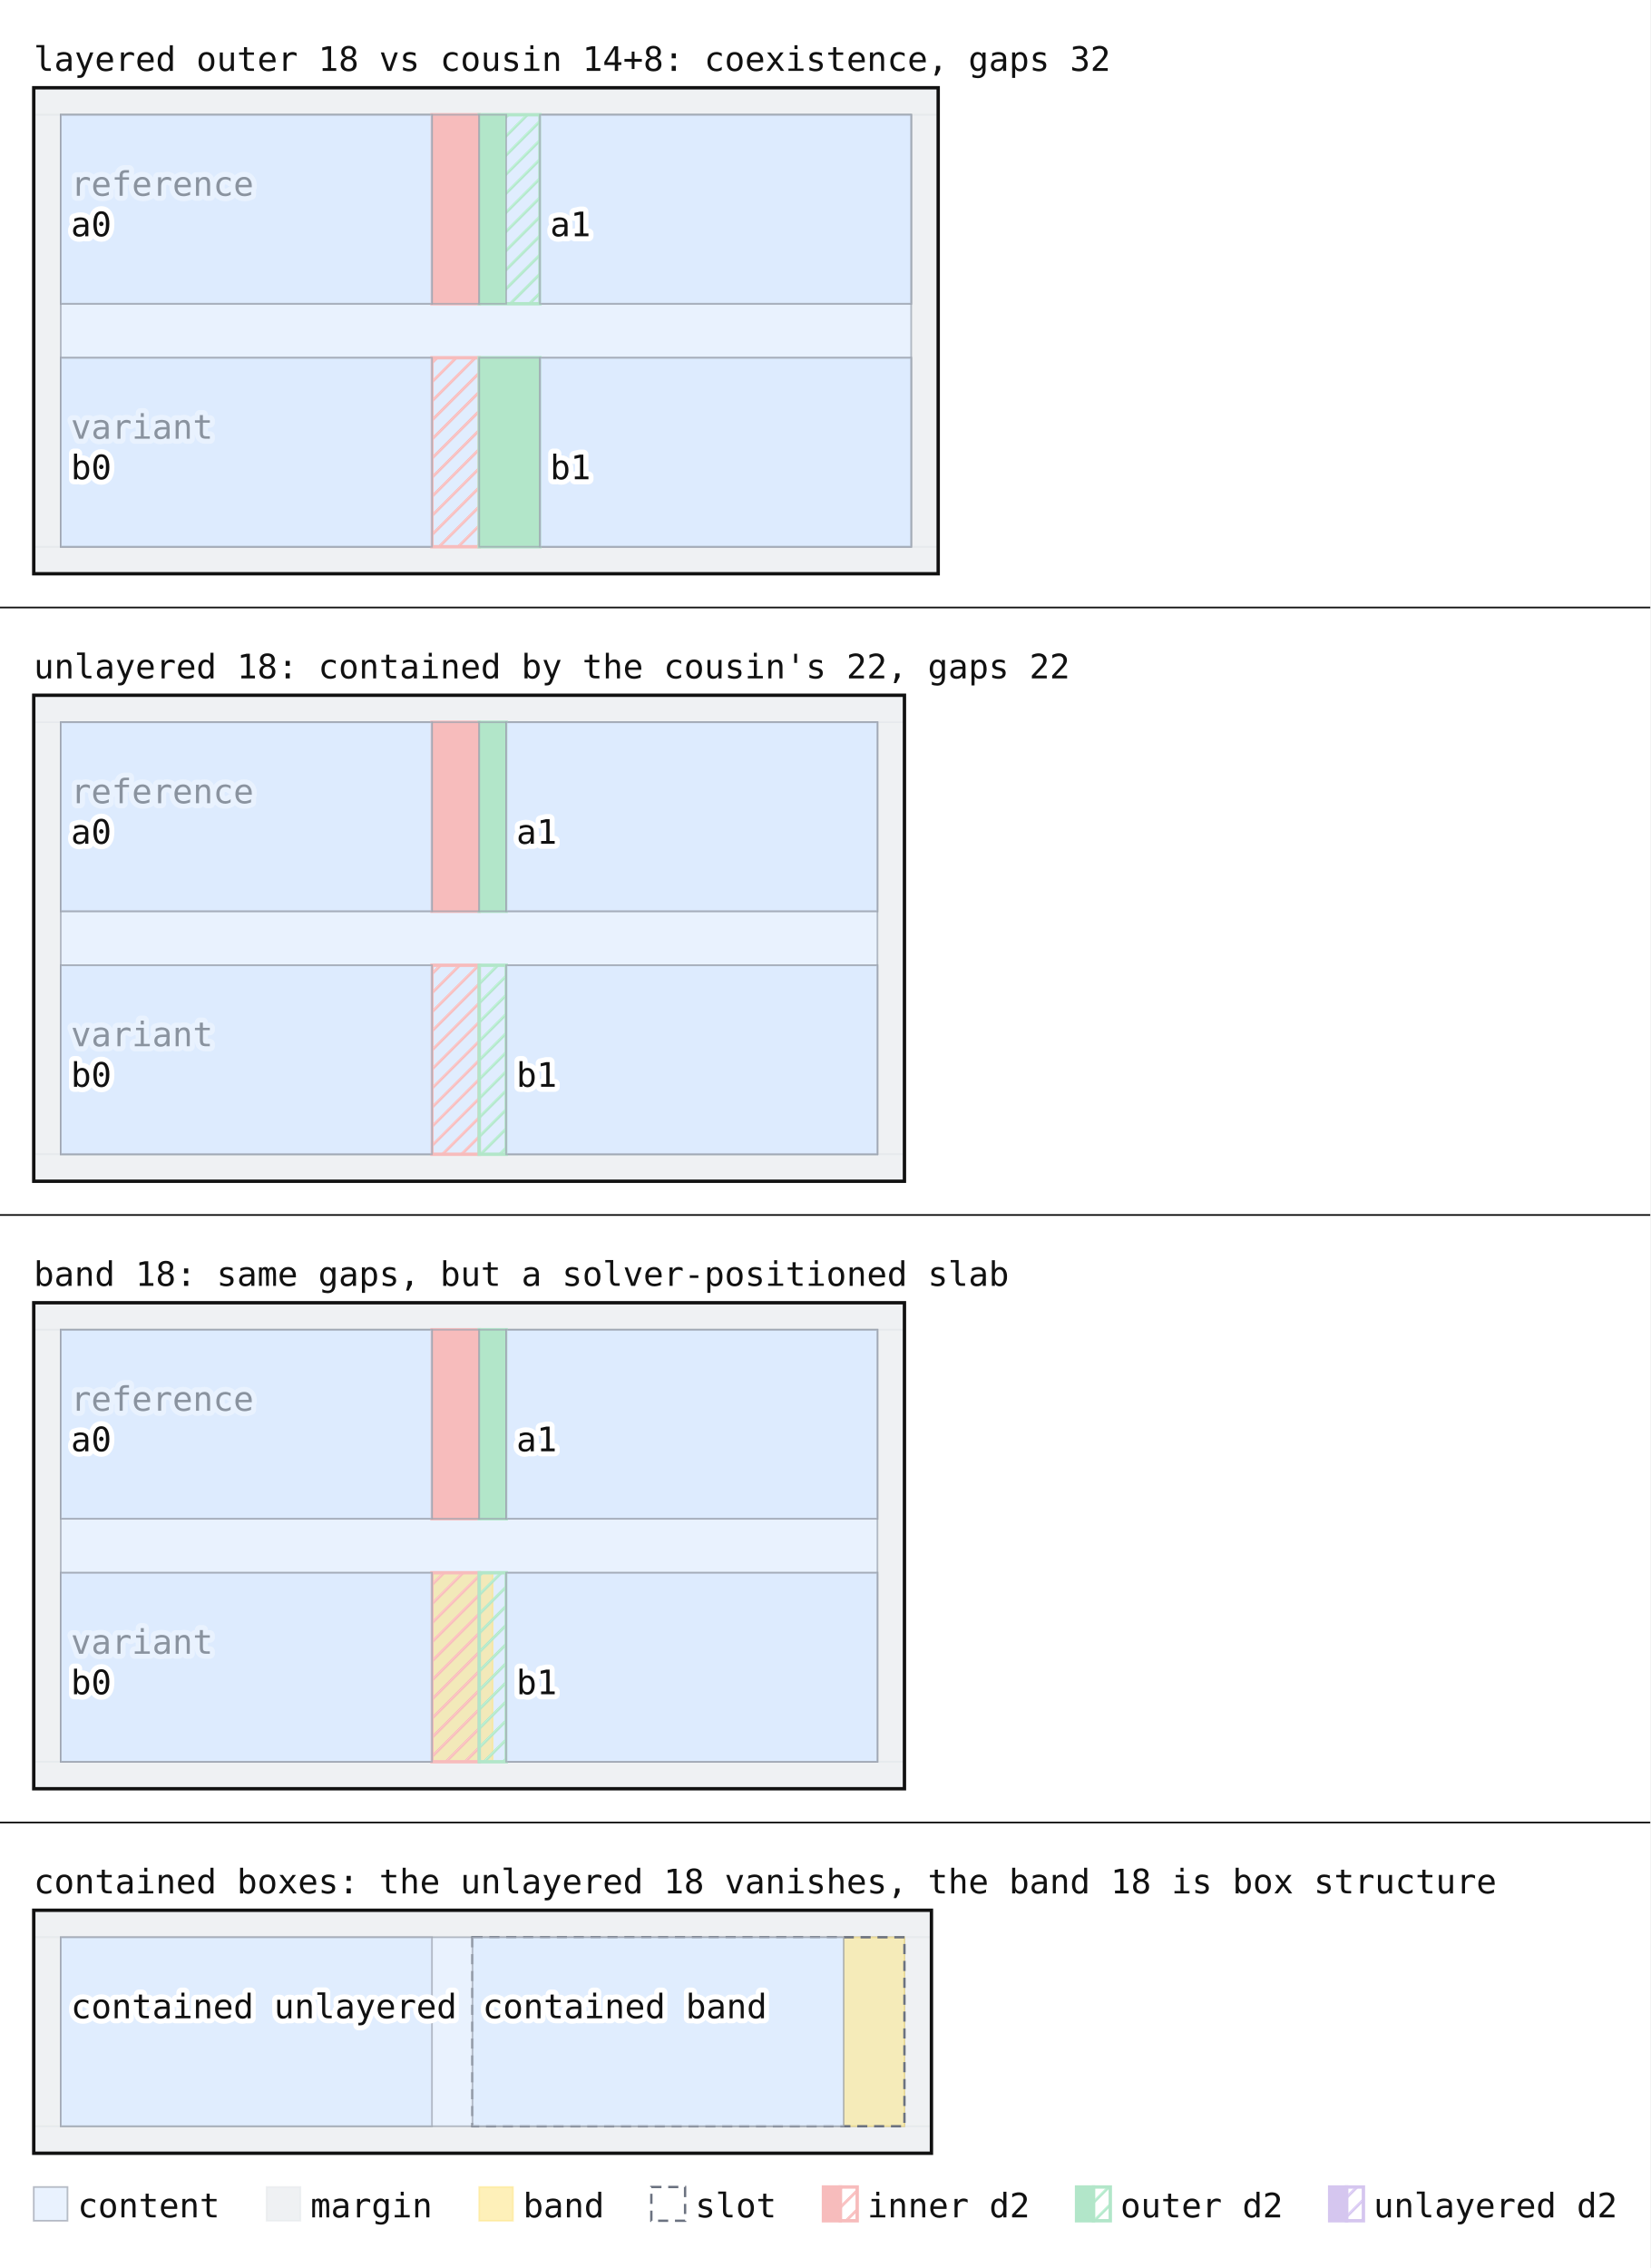
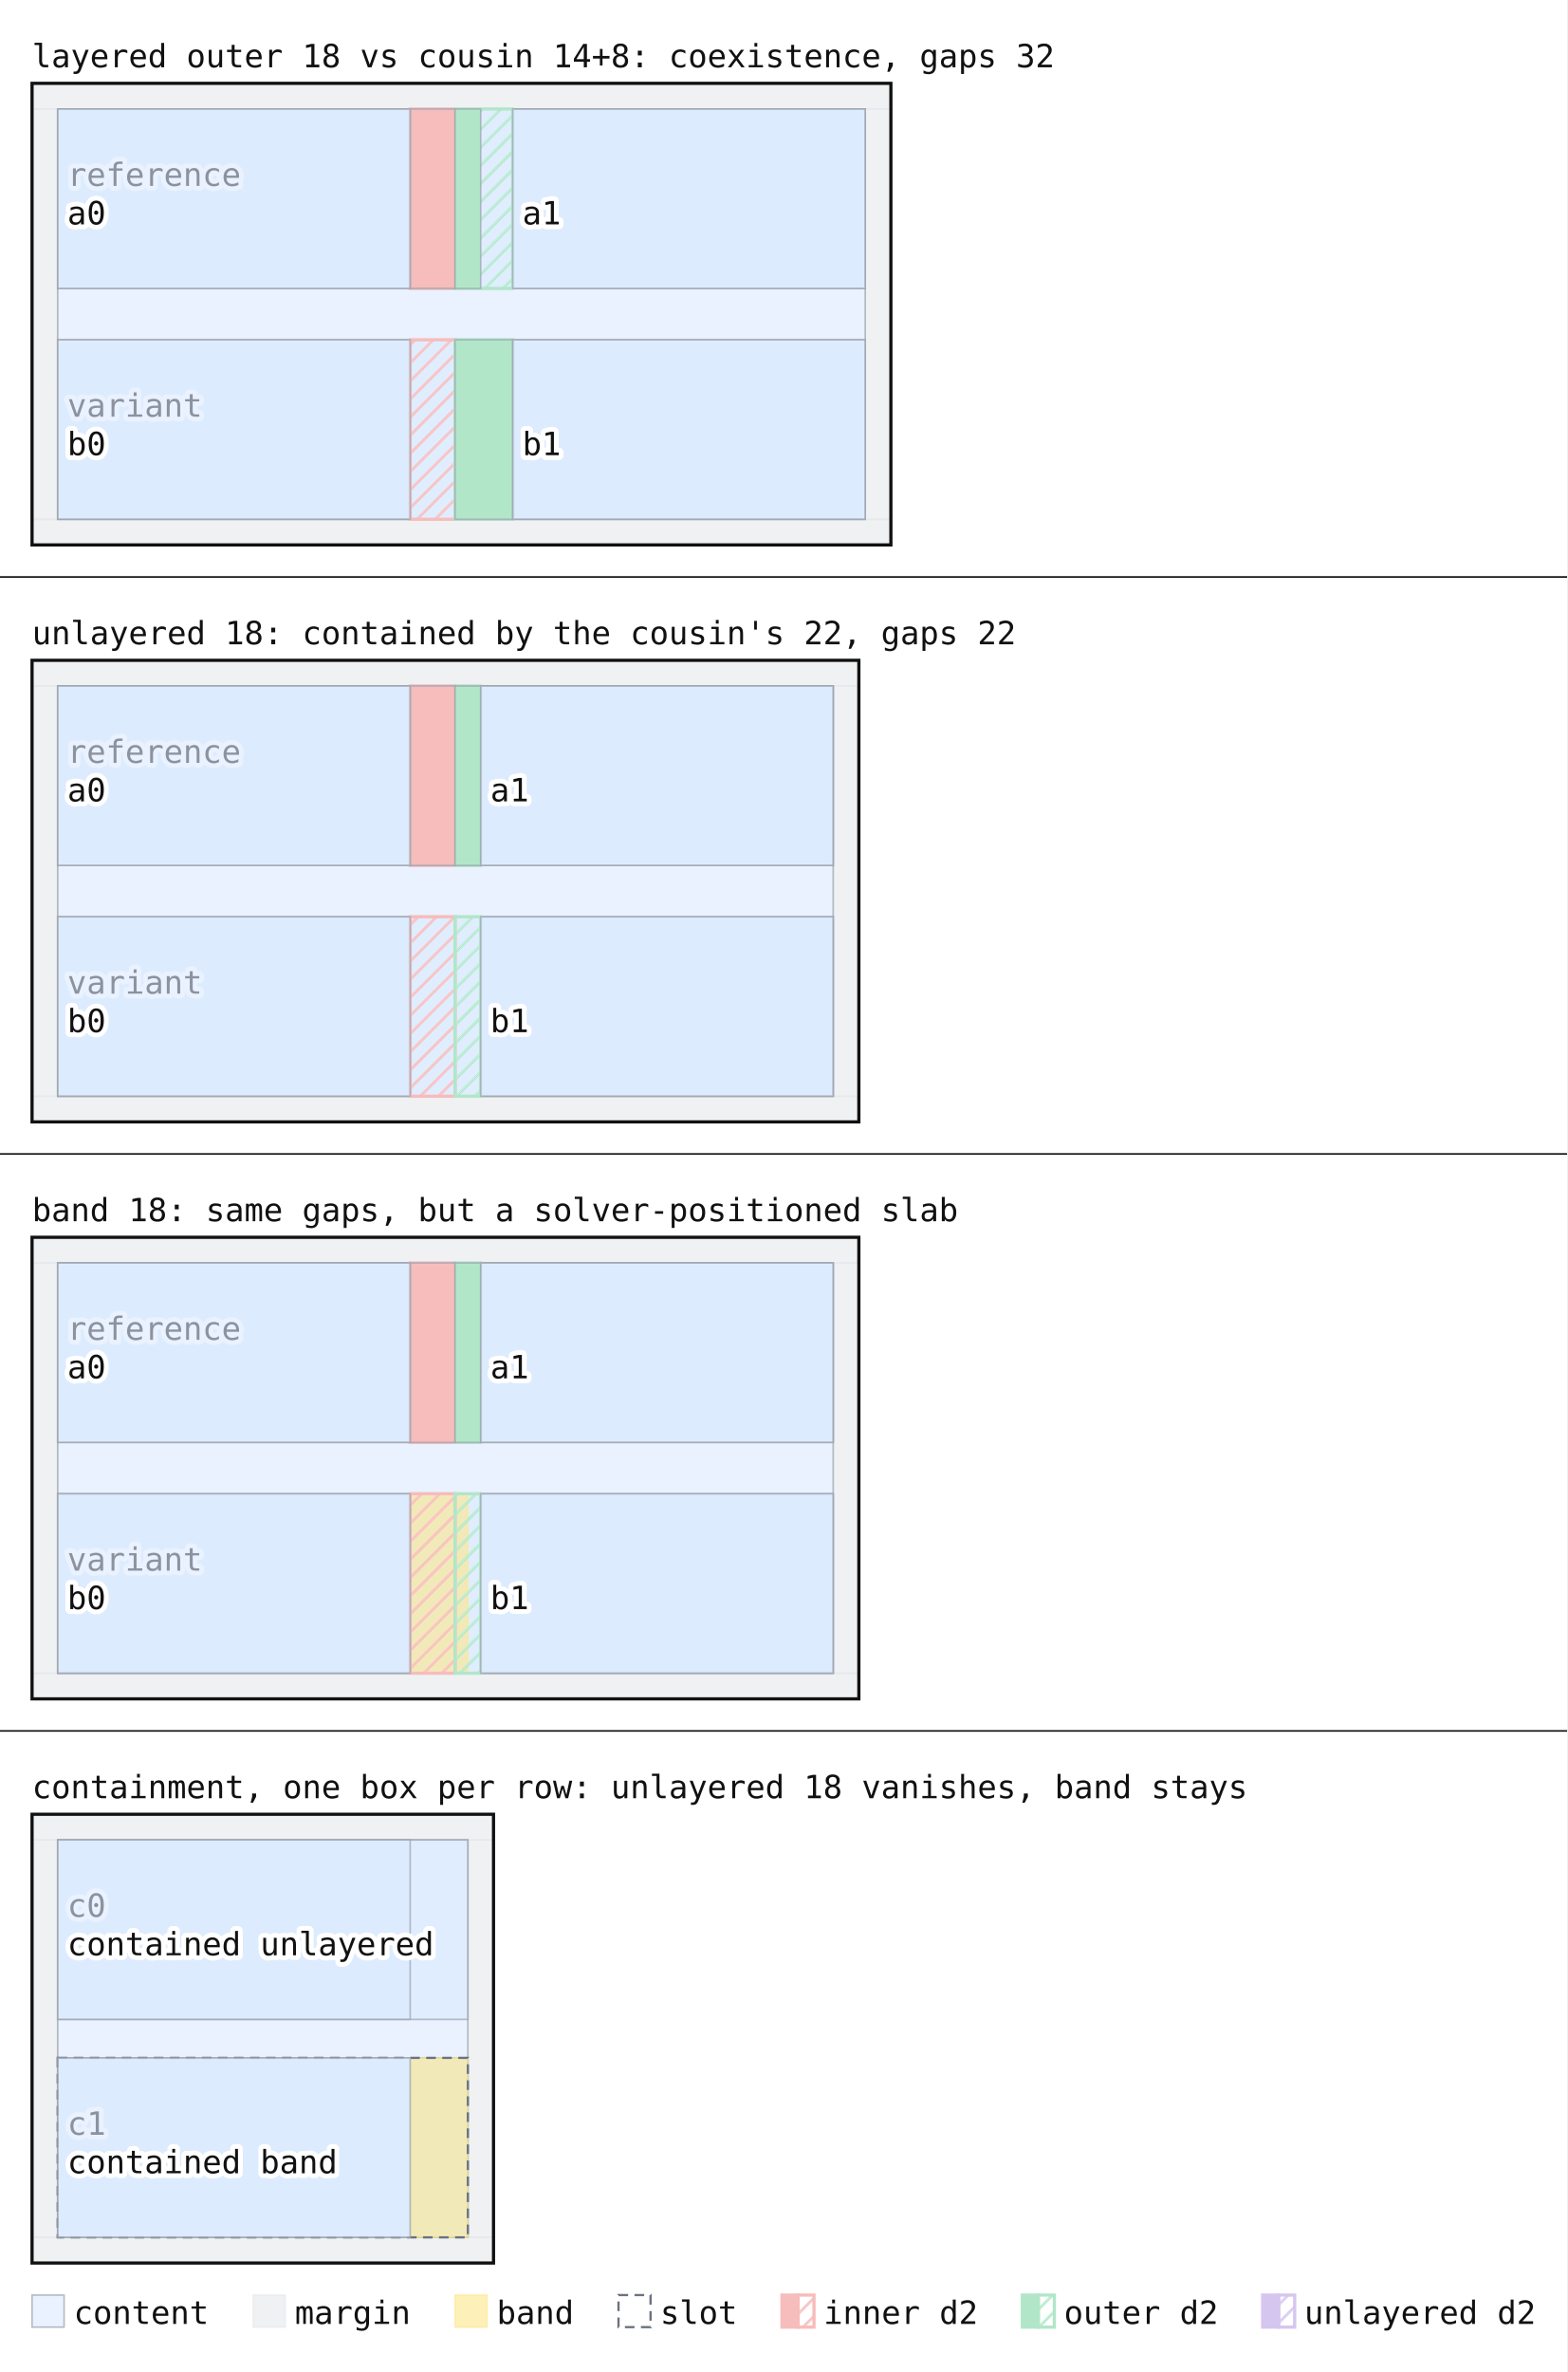
- <svg xmlns="http://www.w3.org/2000/svg" viewBox="-10 -10 489 672" font-family="monospace" font-size="10">
+ <svg xmlns="http://www.w3.org/2000/svg" viewBox="-10 -10 489 740" font-family="monospace" font-size="10">
  <defs>
    <pattern id="hatch-i2" patternUnits="userSpaceOnUse" width="4" height="4" patternTransform="rotate(45)">
      <line x1="0" y1="0" x2="0" y2="4" stroke="#f7bcbc" stroke-width="1.6" />
    </pattern>
    <pattern id="hatch-o2" patternUnits="userSpaceOnUse" width="4" height="4" patternTransform="rotate(45)">
      <line x1="0" y1="0" x2="0" y2="4" stroke="#b2e6c9" stroke-width="1.6" />
    </pattern>
    <pattern id="hatch-u2" patternUnits="userSpaceOnUse" width="4" height="4" patternTransform="rotate(45)">
      <line x1="0" y1="0" x2="0" y2="4" stroke="#d5c6ef" stroke-width="1.6" />
    </pattern>
  </defs>
-   <rect x="-10" y="-10" width="489" height="672" fill="#ffffff" />
+   <rect x="-10" y="-10" width="489" height="740" fill="#ffffff" />
  <rect x="0" y="0" width="0" height="0" fill="#dbeafe" fill-opacity="0.6" stroke="#9ca3af" stroke-width="0.5" stroke-opacity="0.7" />
  <text x="0" y="11" fill="#111111" stroke="#ffffff" stroke-width="3" stroke-linejoin="round" paint-order="stroke">layered outer 18 vs cousin 14+8: coexistence, gaps 32</text>
  <rect x="0" y="16" width="268" height="8" fill="#e5e7eb" fill-opacity="0.6" stroke="#e5e7eb" stroke-width="0.5" stroke-opacity="0.6" />
  <rect x="0" y="152" width="268" height="8" fill="#e5e7eb" fill-opacity="0.6" stroke="#e5e7eb" stroke-width="0.5" stroke-opacity="0.6" />
  <rect x="0" y="24" width="8" height="128" fill="#e5e7eb" fill-opacity="0.6" stroke="#e5e7eb" stroke-width="0.5" stroke-opacity="0.6" />
  <rect x="260" y="24" width="8" height="128" fill="#e5e7eb" fill-opacity="0.6" stroke="#e5e7eb" stroke-width="0.5" stroke-opacity="0.6" />
  <rect x="8" y="24" width="252" height="128" fill="#dbeafe" fill-opacity="0.6" stroke="#9ca3af" stroke-width="0.5" stroke-opacity="0.7" />
  <rect x="8" y="24" width="252" height="56" fill="#dbeafe" fill-opacity="0.6" stroke="#9ca3af" stroke-width="0.5" stroke-opacity="0.7" />
  <text x="11" y="48" fill="#111111" stroke="#ffffff" stroke-width="3" stroke-linejoin="round" paint-order="stroke">reference</text>
  <rect x="118" y="24" width="14" height="56" fill="url(#hatch-i2)" stroke="#f7bcbc" stroke-width="1" />
  <rect x="132" y="24" width="18" height="56" fill="url(#hatch-o2)" stroke="#b2e6c9" stroke-width="1" />
  <rect x="118" y="24" width="14" height="56" fill="#f7bcbc" stroke="#9ca3af" stroke-width="0.5" stroke-opacity="0.7" />
  <rect x="132" y="24" width="8" height="56" fill="#b2e6c9" stroke="#9ca3af" stroke-width="0.5" stroke-opacity="0.7" />
  <rect x="8" y="24" width="110" height="56" fill="#dbeafe" fill-opacity="0.6" stroke="#9ca3af" stroke-width="0.5" stroke-opacity="0.7" />
  <text x="11" y="60" fill="#111111" stroke="#ffffff" stroke-width="3" stroke-linejoin="round" paint-order="stroke">a0</text>
  <rect x="150" y="24" width="110" height="56" fill="#dbeafe" fill-opacity="0.6" stroke="#9ca3af" stroke-width="0.5" stroke-opacity="0.7" />
  <text x="153" y="60" fill="#111111" stroke="#ffffff" stroke-width="3" stroke-linejoin="round" paint-order="stroke">a1</text>
  <rect x="8" y="96" width="252" height="56" fill="#dbeafe" fill-opacity="0.6" stroke="#9ca3af" stroke-width="0.5" stroke-opacity="0.7" />
  <text x="11" y="120" fill="#111111" stroke="#ffffff" stroke-width="3" stroke-linejoin="round" paint-order="stroke">variant</text>
  <rect x="118" y="96" width="14" height="56" fill="url(#hatch-i2)" stroke="#f7bcbc" stroke-width="1" />
  <rect x="132" y="96" width="18" height="56" fill="url(#hatch-o2)" stroke="#b2e6c9" stroke-width="1" />
  <rect x="132" y="96" width="18" height="56" fill="#b2e6c9" stroke="#9ca3af" stroke-width="0.5" stroke-opacity="0.7" />
  <rect x="8" y="96" width="110" height="56" fill="#dbeafe" fill-opacity="0.6" stroke="#9ca3af" stroke-width="0.5" stroke-opacity="0.7" />
  <text x="11" y="132" fill="#111111" stroke="#ffffff" stroke-width="3" stroke-linejoin="round" paint-order="stroke">b0</text>
  <rect x="150" y="96" width="110" height="56" fill="#dbeafe" fill-opacity="0.6" stroke="#9ca3af" stroke-width="0.5" stroke-opacity="0.7" />
  <text x="153" y="132" fill="#111111" stroke="#ffffff" stroke-width="3" stroke-linejoin="round" paint-order="stroke">b1</text>
  <rect x="0" y="16" width="268" height="144" fill="none" stroke="#111111" stroke-width="1" />
  <rect x="0" y="180" width="0" height="0" fill="#dbeafe" fill-opacity="0.6" stroke="#9ca3af" stroke-width="0.5" stroke-opacity="0.7" />
  <text x="0" y="191" fill="#111111" stroke="#ffffff" stroke-width="3" stroke-linejoin="round" paint-order="stroke">unlayered 18: contained by the cousin's 22, gaps 22</text>
  <rect x="0" y="196" width="258" height="8" fill="#e5e7eb" fill-opacity="0.6" stroke="#e5e7eb" stroke-width="0.5" stroke-opacity="0.6" />
  <rect x="0" y="332" width="258" height="8" fill="#e5e7eb" fill-opacity="0.6" stroke="#e5e7eb" stroke-width="0.5" stroke-opacity="0.6" />
  <rect x="0" y="204" width="8" height="128" fill="#e5e7eb" fill-opacity="0.6" stroke="#e5e7eb" stroke-width="0.5" stroke-opacity="0.6" />
  <rect x="250" y="204" width="8" height="128" fill="#e5e7eb" fill-opacity="0.6" stroke="#e5e7eb" stroke-width="0.5" stroke-opacity="0.6" />
  <rect x="8" y="204" width="242" height="128" fill="#dbeafe" fill-opacity="0.6" stroke="#9ca3af" stroke-width="0.5" stroke-opacity="0.7" />
  <rect x="8" y="204" width="242" height="56" fill="#dbeafe" fill-opacity="0.6" stroke="#9ca3af" stroke-width="0.5" stroke-opacity="0.7" />
  <text x="11" y="228" fill="#111111" stroke="#ffffff" stroke-width="3" stroke-linejoin="round" paint-order="stroke">reference</text>
  <rect x="118" y="204" width="14" height="56" fill="url(#hatch-i2)" stroke="#f7bcbc" stroke-width="1" />
  <rect x="132" y="204" width="8" height="56" fill="url(#hatch-o2)" stroke="#b2e6c9" stroke-width="1" />
  <rect x="118" y="204" width="14" height="56" fill="#f7bcbc" stroke="#9ca3af" stroke-width="0.5" stroke-opacity="0.7" />
  <rect x="132" y="204" width="8" height="56" fill="#b2e6c9" stroke="#9ca3af" stroke-width="0.5" stroke-opacity="0.7" />
  <rect x="8" y="204" width="110" height="56" fill="#dbeafe" fill-opacity="0.6" stroke="#9ca3af" stroke-width="0.5" stroke-opacity="0.7" />
  <text x="11" y="240" fill="#111111" stroke="#ffffff" stroke-width="3" stroke-linejoin="round" paint-order="stroke">a0</text>
  <rect x="140" y="204" width="110" height="56" fill="#dbeafe" fill-opacity="0.6" stroke="#9ca3af" stroke-width="0.5" stroke-opacity="0.7" />
  <text x="143" y="240" fill="#111111" stroke="#ffffff" stroke-width="3" stroke-linejoin="round" paint-order="stroke">a1</text>
  <rect x="8" y="276" width="242" height="56" fill="#dbeafe" fill-opacity="0.6" stroke="#9ca3af" stroke-width="0.5" stroke-opacity="0.7" />
  <text x="11" y="300" fill="#111111" stroke="#ffffff" stroke-width="3" stroke-linejoin="round" paint-order="stroke">variant</text>
  <rect x="118" y="276" width="14" height="56" fill="url(#hatch-i2)" stroke="#f7bcbc" stroke-width="1" />
  <rect x="132" y="276" width="8" height="56" fill="url(#hatch-o2)" stroke="#b2e6c9" stroke-width="1" />
  <rect x="8" y="276" width="110" height="56" fill="#dbeafe" fill-opacity="0.6" stroke="#9ca3af" stroke-width="0.5" stroke-opacity="0.7" />
  <text x="11" y="312" fill="#111111" stroke="#ffffff" stroke-width="3" stroke-linejoin="round" paint-order="stroke">b0</text>
  <rect x="140" y="276" width="110" height="56" fill="#dbeafe" fill-opacity="0.6" stroke="#9ca3af" stroke-width="0.5" stroke-opacity="0.7" />
  <text x="143" y="312" fill="#111111" stroke="#ffffff" stroke-width="3" stroke-linejoin="round" paint-order="stroke">b1</text>
  <rect x="0" y="196" width="258" height="144" fill="none" stroke="#111111" stroke-width="1" />
  <rect x="0" y="360" width="0" height="0" fill="#dbeafe" fill-opacity="0.6" stroke="#9ca3af" stroke-width="0.5" stroke-opacity="0.7" />
  <text x="0" y="371" fill="#111111" stroke="#ffffff" stroke-width="3" stroke-linejoin="round" paint-order="stroke">band 18: same gaps, but a solver-positioned slab</text>
  <rect x="0" y="376" width="258" height="8" fill="#e5e7eb" fill-opacity="0.6" stroke="#e5e7eb" stroke-width="0.5" stroke-opacity="0.6" />
  <rect x="0" y="512" width="258" height="8" fill="#e5e7eb" fill-opacity="0.6" stroke="#e5e7eb" stroke-width="0.5" stroke-opacity="0.6" />
  <rect x="0" y="384" width="8" height="128" fill="#e5e7eb" fill-opacity="0.6" stroke="#e5e7eb" stroke-width="0.5" stroke-opacity="0.6" />
  <rect x="250" y="384" width="8" height="128" fill="#e5e7eb" fill-opacity="0.6" stroke="#e5e7eb" stroke-width="0.5" stroke-opacity="0.6" />
  <rect x="8" y="384" width="242" height="128" fill="#dbeafe" fill-opacity="0.6" stroke="#9ca3af" stroke-width="0.5" stroke-opacity="0.7" />
  <rect x="8" y="384" width="242" height="56" fill="#dbeafe" fill-opacity="0.6" stroke="#9ca3af" stroke-width="0.5" stroke-opacity="0.7" />
  <text x="11" y="408" fill="#111111" stroke="#ffffff" stroke-width="3" stroke-linejoin="round" paint-order="stroke">reference</text>
  <rect x="118" y="384" width="14" height="56" fill="url(#hatch-i2)" stroke="#f7bcbc" stroke-width="1" />
  <rect x="132" y="384" width="8" height="56" fill="url(#hatch-o2)" stroke="#b2e6c9" stroke-width="1" />
  <rect x="118" y="384" width="14" height="56" fill="#f7bcbc" stroke="#9ca3af" stroke-width="0.5" stroke-opacity="0.7" />
  <rect x="132" y="384" width="8" height="56" fill="#b2e6c9" stroke="#9ca3af" stroke-width="0.5" stroke-opacity="0.7" />
  <rect x="8" y="384" width="110" height="56" fill="#dbeafe" fill-opacity="0.6" stroke="#9ca3af" stroke-width="0.5" stroke-opacity="0.7" />
  <text x="11" y="420" fill="#111111" stroke="#ffffff" stroke-width="3" stroke-linejoin="round" paint-order="stroke">a0</text>
  <rect x="140" y="384" width="110" height="56" fill="#dbeafe" fill-opacity="0.6" stroke="#9ca3af" stroke-width="0.5" stroke-opacity="0.7" />
  <text x="143" y="420" fill="#111111" stroke="#ffffff" stroke-width="3" stroke-linejoin="round" paint-order="stroke">a1</text>
  <rect x="8" y="456" width="242" height="56" fill="#dbeafe" fill-opacity="0.6" stroke="#9ca3af" stroke-width="0.5" stroke-opacity="0.7" />
  <text x="11" y="480" fill="#111111" stroke="#ffffff" stroke-width="3" stroke-linejoin="round" paint-order="stroke">variant</text>
  <rect x="118" y="456" width="18" height="56" fill="#fde68a" fill-opacity="0.6" stroke="#fde68a" stroke-width="0.5" stroke-opacity="0.6" />
  <rect x="118" y="456" width="14" height="56" fill="url(#hatch-i2)" stroke="#f7bcbc" stroke-width="1" />
  <rect x="132" y="456" width="8" height="56" fill="url(#hatch-o2)" stroke="#b2e6c9" stroke-width="1" />
  <rect x="8" y="456" width="110" height="56" fill="#dbeafe" fill-opacity="0.6" stroke="#9ca3af" stroke-width="0.5" stroke-opacity="0.7" />
  <text x="11" y="492" fill="#111111" stroke="#ffffff" stroke-width="3" stroke-linejoin="round" paint-order="stroke">b0</text>
  <rect x="140" y="456" width="110" height="56" fill="#dbeafe" fill-opacity="0.6" stroke="#9ca3af" stroke-width="0.5" stroke-opacity="0.7" />
  <text x="143" y="492" fill="#111111" stroke="#ffffff" stroke-width="3" stroke-linejoin="round" paint-order="stroke">b1</text>
  <rect x="0" y="376" width="258" height="144" fill="none" stroke="#111111" stroke-width="1" />
  <rect x="0" y="540" width="0" height="0" fill="#dbeafe" fill-opacity="0.6" stroke="#9ca3af" stroke-width="0.5" stroke-opacity="0.7" />
-   <text x="0" y="551" fill="#111111" stroke="#ffffff" stroke-width="3" stroke-linejoin="round" paint-order="stroke">contained boxes: the unlayered 18 vanishes, the band 18 is box structure</text>
-   <rect x="0" y="556" width="266" height="8" fill="#e5e7eb" fill-opacity="0.6" stroke="#e5e7eb" stroke-width="0.5" stroke-opacity="0.6" />
-   <rect x="0" y="620" width="266" height="8" fill="#e5e7eb" fill-opacity="0.6" stroke="#e5e7eb" stroke-width="0.5" stroke-opacity="0.6" />
-   <rect x="0" y="564" width="8" height="56" fill="#e5e7eb" fill-opacity="0.6" stroke="#e5e7eb" stroke-width="0.5" stroke-opacity="0.6" />
-   <rect x="258" y="564" width="8" height="56" fill="#e5e7eb" fill-opacity="0.6" stroke="#e5e7eb" stroke-width="0.5" stroke-opacity="0.6" />
-   <rect x="8" y="564" width="250" height="56" fill="#dbeafe" fill-opacity="0.6" stroke="#9ca3af" stroke-width="0.5" stroke-opacity="0.7" />
+   <text x="0" y="551" fill="#111111" stroke="#ffffff" stroke-width="3" stroke-linejoin="round" paint-order="stroke">containment, one box per row: unlayered 18 vanishes, band stays</text>
+   <rect x="0" y="556" width="144" height="8" fill="#e5e7eb" fill-opacity="0.6" stroke="#e5e7eb" stroke-width="0.5" stroke-opacity="0.6" />
+   <rect x="0" y="688" width="144" height="8" fill="#e5e7eb" fill-opacity="0.6" stroke="#e5e7eb" stroke-width="0.5" stroke-opacity="0.6" />
+   <rect x="0" y="564" width="8" height="124" fill="#e5e7eb" fill-opacity="0.6" stroke="#e5e7eb" stroke-width="0.5" stroke-opacity="0.6" />
+   <rect x="136" y="564" width="8" height="124" fill="#e5e7eb" fill-opacity="0.6" stroke="#e5e7eb" stroke-width="0.5" stroke-opacity="0.6" />
+   <rect x="8" y="564" width="128" height="124" fill="#dbeafe" fill-opacity="0.6" stroke="#9ca3af" stroke-width="0.5" stroke-opacity="0.7" />
+   <rect x="8" y="564" width="128" height="56" fill="#dbeafe" fill-opacity="0.6" stroke="#9ca3af" stroke-width="0.5" stroke-opacity="0.7" />
+   <text x="11" y="588" fill="#111111" stroke="#ffffff" stroke-width="3" stroke-linejoin="round" paint-order="stroke">c0</text>
  <rect x="8" y="564" width="110" height="56" fill="#dbeafe" fill-opacity="0.6" stroke="#9ca3af" stroke-width="0.5" stroke-opacity="0.7" />
-   <text x="11" y="588" fill="#111111" stroke="#ffffff" stroke-width="3" stroke-linejoin="round" paint-order="stroke">contained unlayered</text>
-   <rect x="240" y="564" width="18" height="56" fill="#fde68a" fill-opacity="0.6" stroke="#fde68a" stroke-width="0.5" stroke-opacity="0.6" />
-   <rect x="130" y="564" width="128" height="56" fill="none" stroke="#6b7280" stroke-width="0.7" stroke-dasharray="3 2" />
-   <rect x="130" y="564" width="110" height="56" fill="#dbeafe" fill-opacity="0.6" stroke="#9ca3af" stroke-width="0.5" stroke-opacity="0.7" />
-   <text x="133" y="588" fill="#111111" stroke="#ffffff" stroke-width="3" stroke-linejoin="round" paint-order="stroke">contained band</text>
-   <rect x="0" y="556" width="266" height="72" fill="none" stroke="#111111" stroke-width="1" />
-   <rect x="0" y="638" width="10" height="10" fill="#dbeafe" fill-opacity="0.6" stroke="#9ca3af" stroke-width="0.5" stroke-opacity="0.7" />
-   <text x="13" y="647" fill="#111111" stroke="#ffffff" stroke-width="3" stroke-linejoin="round" paint-order="stroke">content</text>
-   <rect x="69" y="638" width="10" height="10" fill="#e5e7eb" fill-opacity="0.6" stroke="#e5e7eb" stroke-width="0.5" stroke-opacity="0.6" />
-   <text x="82" y="647" fill="#111111" stroke="#ffffff" stroke-width="3" stroke-linejoin="round" paint-order="stroke">margin</text>
-   <rect x="132" y="638" width="10" height="10" fill="#fde68a" fill-opacity="0.6" stroke="#fde68a" stroke-width="0.5" stroke-opacity="0.6" />
-   <text x="145" y="647" fill="#111111" stroke="#ffffff" stroke-width="3" stroke-linejoin="round" paint-order="stroke">band</text>
-   <rect x="183" y="638" width="10" height="10" fill="none" stroke="#6b7280" stroke-width="0.7" stroke-dasharray="3 2" />
-   <text x="196" y="647" fill="#111111" stroke="#ffffff" stroke-width="3" stroke-linejoin="round" paint-order="stroke">slot</text>
-   <rect x="234" y="638" width="5" height="10" fill="#f7bcbc" stroke="#f7bcbc" stroke-width="1" />
-   <rect x="239" y="638" width="5" height="10" fill="url(#hatch-i2)" stroke="#f7bcbc" stroke-width="1" />
-   <text x="247" y="647" fill="#111111" stroke="#ffffff" stroke-width="3" stroke-linejoin="round" paint-order="stroke">inner d2</text>
-   <rect x="309" y="638" width="5" height="10" fill="#b2e6c9" stroke="#b2e6c9" stroke-width="1" />
-   <rect x="314" y="638" width="5" height="10" fill="url(#hatch-o2)" stroke="#b2e6c9" stroke-width="1" />
-   <text x="322" y="647" fill="#111111" stroke="#ffffff" stroke-width="3" stroke-linejoin="round" paint-order="stroke">outer d2</text>
-   <rect x="384" y="638" width="5" height="10" fill="#d5c6ef" stroke="#d5c6ef" stroke-width="1" />
-   <rect x="389" y="638" width="5" height="10" fill="url(#hatch-u2)" stroke="#d5c6ef" stroke-width="1" />
-   <text x="397" y="647" fill="#111111" stroke="#ffffff" stroke-width="3" stroke-linejoin="round" paint-order="stroke">unlayered d2</text>
+   <text x="11" y="600" fill="#111111" stroke="#ffffff" stroke-width="3" stroke-linejoin="round" paint-order="stroke">contained unlayered</text>
+   <rect x="8" y="632" width="128" height="56" fill="#dbeafe" fill-opacity="0.6" stroke="#9ca3af" stroke-width="0.5" stroke-opacity="0.7" />
+   <text x="11" y="656" fill="#111111" stroke="#ffffff" stroke-width="3" stroke-linejoin="round" paint-order="stroke">c1</text>
+   <rect x="118" y="632" width="18" height="56" fill="#fde68a" fill-opacity="0.6" stroke="#fde68a" stroke-width="0.5" stroke-opacity="0.6" />
+   <rect x="8" y="632" width="128" height="56" fill="none" stroke="#6b7280" stroke-width="0.7" stroke-dasharray="3 2" />
+   <rect x="8" y="632" width="110" height="56" fill="#dbeafe" fill-opacity="0.6" stroke="#9ca3af" stroke-width="0.5" stroke-opacity="0.7" />
+   <text x="11" y="668" fill="#111111" stroke="#ffffff" stroke-width="3" stroke-linejoin="round" paint-order="stroke">contained band</text>
+   <rect x="0" y="556" width="144" height="140" fill="none" stroke="#111111" stroke-width="1" />
+   <rect x="0" y="706" width="10" height="10" fill="#dbeafe" fill-opacity="0.6" stroke="#9ca3af" stroke-width="0.5" stroke-opacity="0.7" />
+   <text x="13" y="715" fill="#111111" stroke="#ffffff" stroke-width="3" stroke-linejoin="round" paint-order="stroke">content</text>
+   <rect x="69" y="706" width="10" height="10" fill="#e5e7eb" fill-opacity="0.6" stroke="#e5e7eb" stroke-width="0.5" stroke-opacity="0.6" />
+   <text x="82" y="715" fill="#111111" stroke="#ffffff" stroke-width="3" stroke-linejoin="round" paint-order="stroke">margin</text>
+   <rect x="132" y="706" width="10" height="10" fill="#fde68a" fill-opacity="0.6" stroke="#fde68a" stroke-width="0.5" stroke-opacity="0.6" />
+   <text x="145" y="715" fill="#111111" stroke="#ffffff" stroke-width="3" stroke-linejoin="round" paint-order="stroke">band</text>
+   <rect x="183" y="706" width="10" height="10" fill="none" stroke="#6b7280" stroke-width="0.7" stroke-dasharray="3 2" />
+   <text x="196" y="715" fill="#111111" stroke="#ffffff" stroke-width="3" stroke-linejoin="round" paint-order="stroke">slot</text>
+   <rect x="234" y="706" width="5" height="10" fill="#f7bcbc" stroke="#f7bcbc" stroke-width="1" />
+   <rect x="239" y="706" width="5" height="10" fill="url(#hatch-i2)" stroke="#f7bcbc" stroke-width="1" />
+   <text x="247" y="715" fill="#111111" stroke="#ffffff" stroke-width="3" stroke-linejoin="round" paint-order="stroke">inner d2</text>
+   <rect x="309" y="706" width="5" height="10" fill="#b2e6c9" stroke="#b2e6c9" stroke-width="1" />
+   <rect x="314" y="706" width="5" height="10" fill="url(#hatch-o2)" stroke="#b2e6c9" stroke-width="1" />
+   <text x="322" y="715" fill="#111111" stroke="#ffffff" stroke-width="3" stroke-linejoin="round" paint-order="stroke">outer d2</text>
+   <rect x="384" y="706" width="5" height="10" fill="#d5c6ef" stroke="#d5c6ef" stroke-width="1" />
+   <rect x="389" y="706" width="5" height="10" fill="url(#hatch-u2)" stroke="#d5c6ef" stroke-width="1" />
+   <text x="397" y="715" fill="#111111" stroke="#ffffff" stroke-width="3" stroke-linejoin="round" paint-order="stroke">unlayered d2</text>
  <line x1="-10" y1="170" x2="479" y2="170" stroke="#111111" stroke-width="0.5" />
  <line x1="-10" y1="350" x2="479" y2="350" stroke="#111111" stroke-width="0.5" />
  <line x1="-10" y1="530" x2="479" y2="530" stroke="#111111" stroke-width="0.5" />
</svg>
